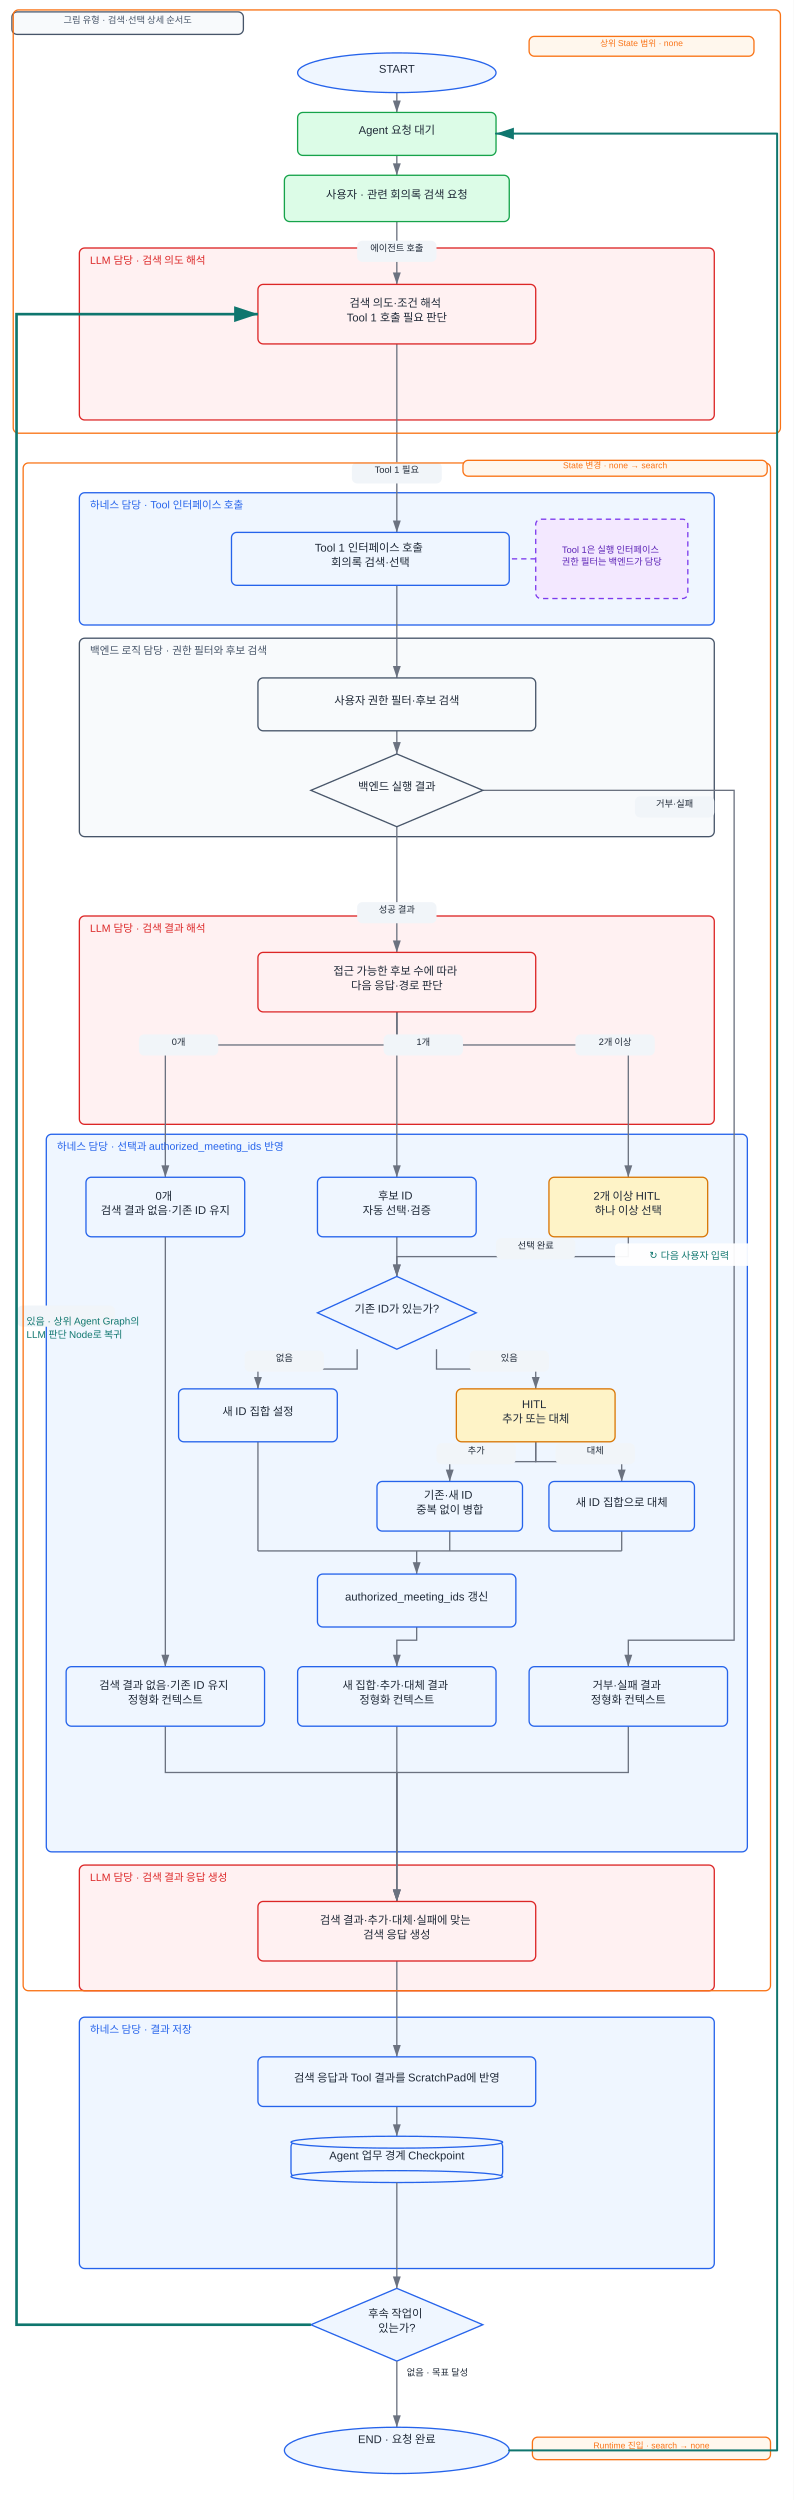
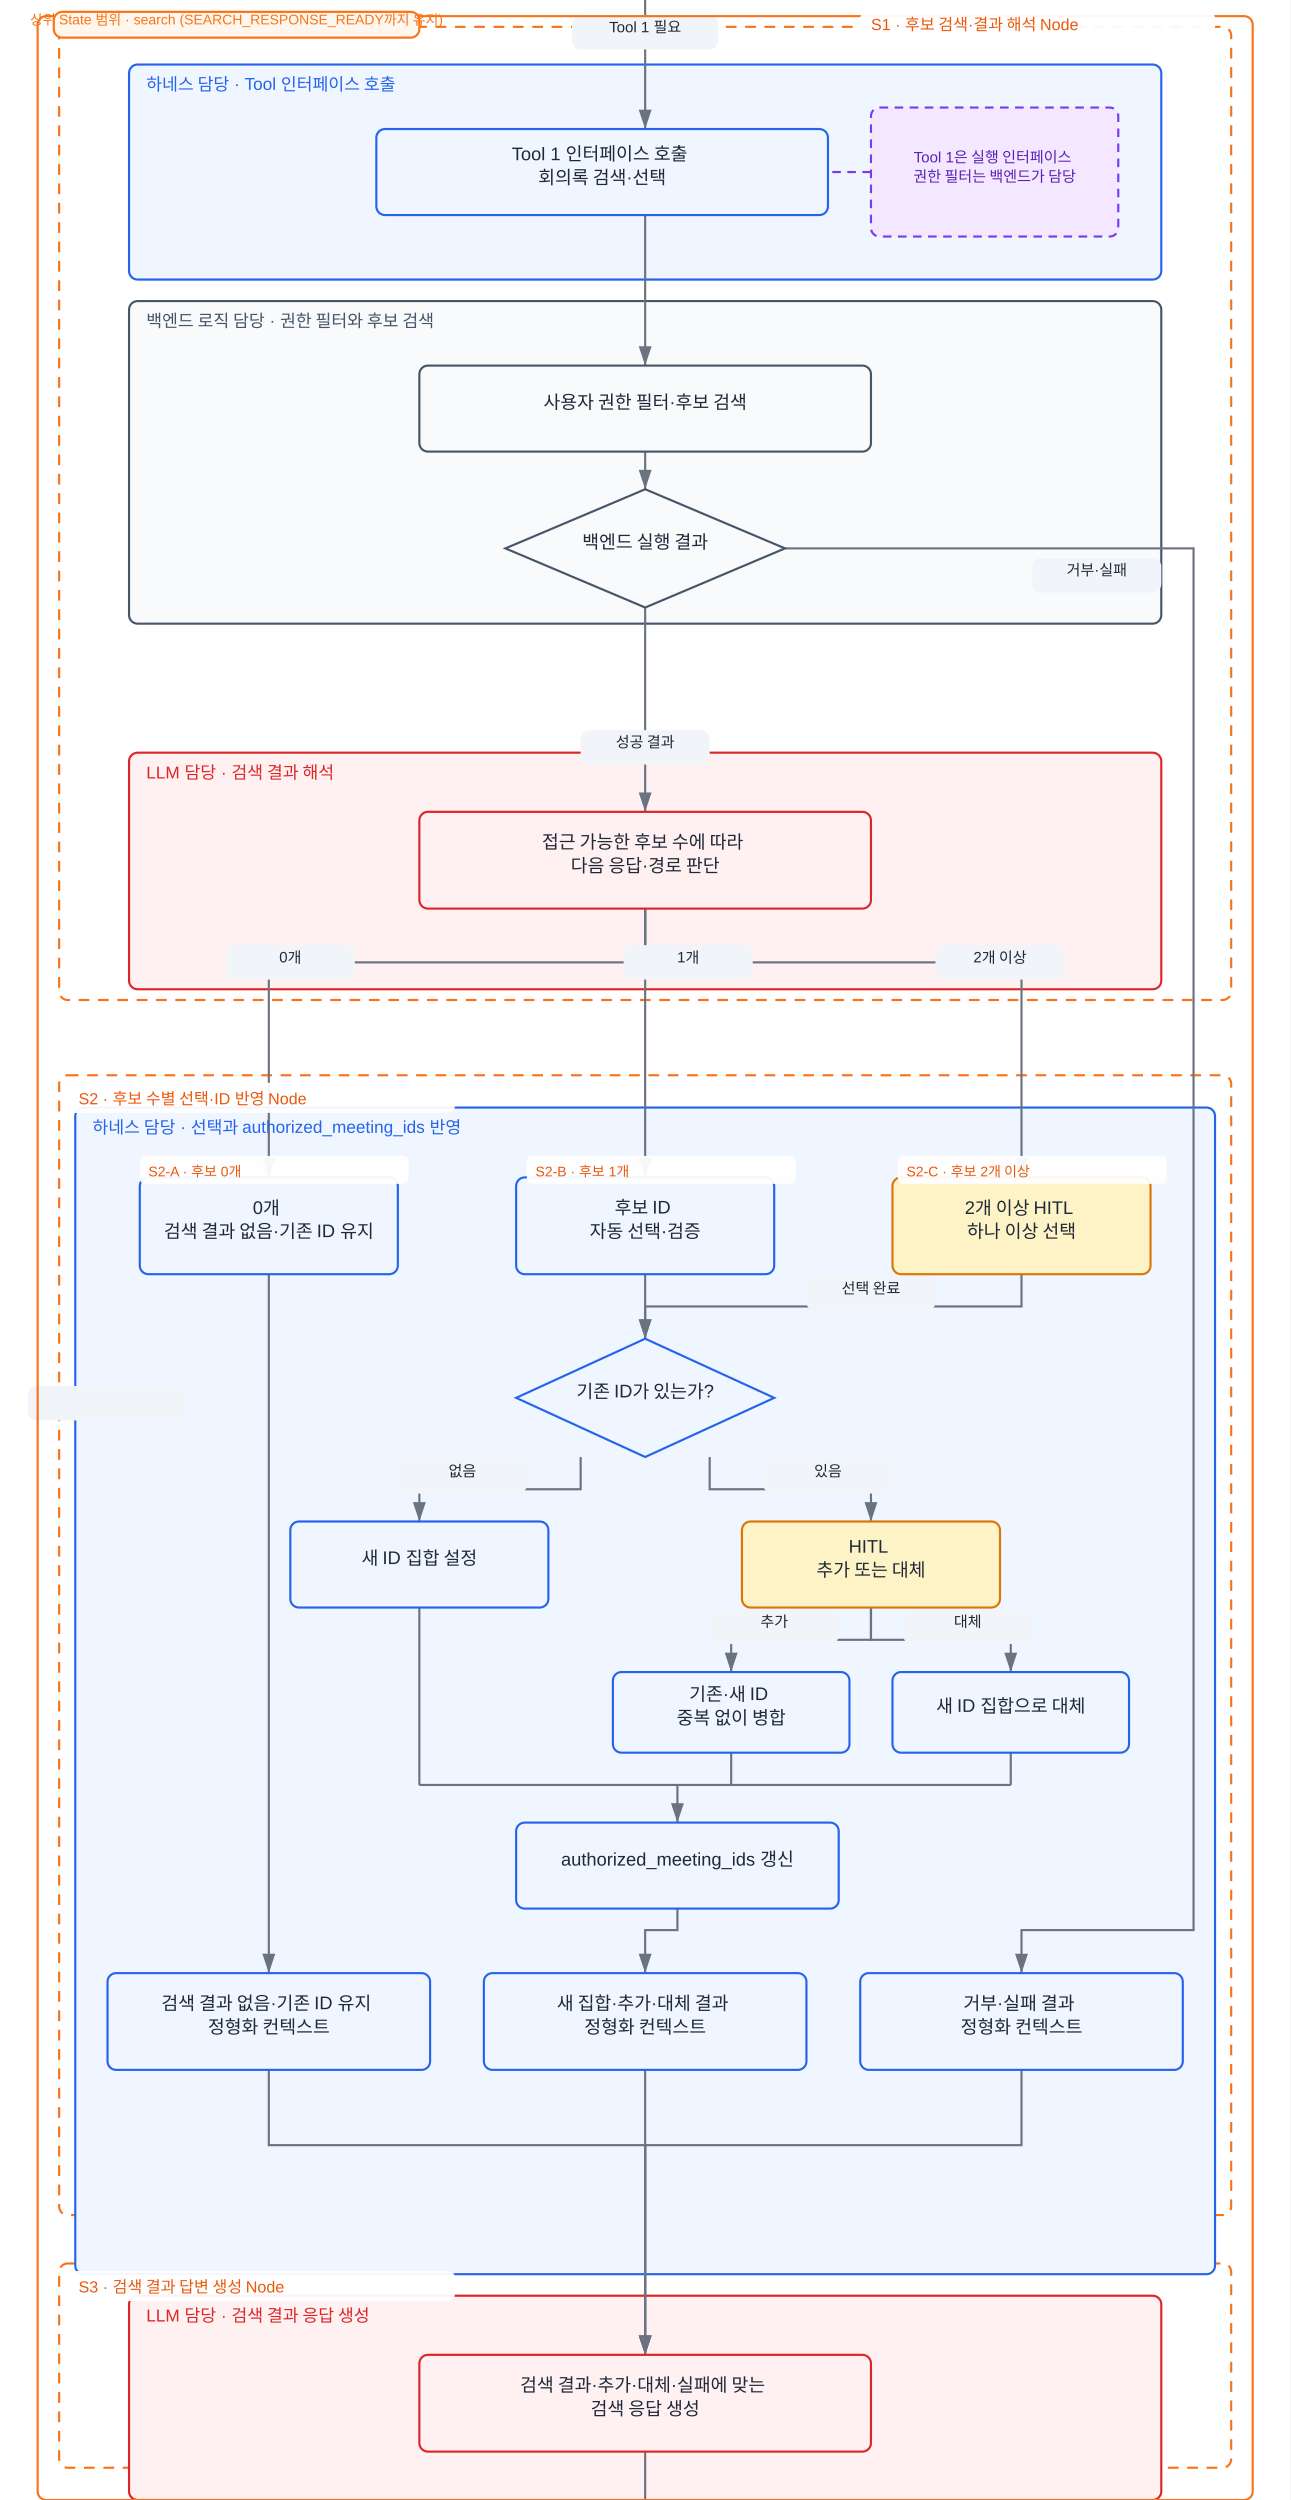
- <svg xmlns="http://www.w3.org/2000/svg" width="1200" height="3780" viewBox="0 0 1200 3780">
+ <svg xmlns="http://www.w3.org/2000/svg" width="1200" height="2325" viewBox="0 685 1200 2325">
  <defs>
    <marker id="ex-6b7280" markerWidth="10" markerHeight="10" refX="9" refY="3" orient="auto">
      <path d="M0,0 L0,6 L9,3 z" fill="#6b7280" />
    </marker>
    <marker id="ex-0f766e" markerWidth="10" markerHeight="10" refX="9" refY="3" orient="auto">
      <path d="M0,0 L0,6 L9,3 z" fill="#0f766e" />
    </marker>
  </defs>
-   <rect width="100%" height="100%" fill="white" />
+   <rect x="0" y="685" width="1200" height="2325" fill="white" />
+   <rect x="55" y="710" width="1090" height="905" rx="8" fill="none" stroke="#f97316" stroke-width="2" stroke-dasharray="10 8" />
+   <rect x="55" y="1685" width="1090" height="1060" rx="8" fill="none" stroke="#f97316" stroke-width="2" stroke-dasharray="10 8" />
+   <rect x="55" y="2790" width="1090" height="190" rx="8" fill="none" stroke="#f97316" stroke-width="2" stroke-dasharray="10 8" />
+   <line x1="420" y1="1765" x2="420" y2="2430" stroke="#fb923c" stroke-width="1.5" stroke-dasharray="7 7" opacity="0.8" />
+   <line x1="780" y1="1765" x2="780" y2="2430" stroke="#fb923c" stroke-width="1.5" stroke-dasharray="7 7" opacity="0.8" />
  <rect x="120" y="375" width="960" height="260" rx="8" fill="#fff1f2" stroke="#dc2626" stroke-width="2" opacity="1" />
  <rect x="120" y="745" width="960" height="200" rx="8" fill="#eff6ff" stroke="#2563eb" stroke-width="2" opacity="1" />
  <rect x="120" y="965" width="960" height="300" rx="8" fill="#f8fafc" stroke="#475569" stroke-width="2" opacity="1" />
-   <rect x="120" y="1385" width="960" height="315" rx="8" fill="#fff1f2" stroke="#dc2626" stroke-width="2" opacity="1" />
+   <rect x="120" y="1385" width="960" height="220" rx="8" fill="#fff1f2" stroke="#dc2626" stroke-width="2" opacity="1" />
  <rect x="70" y="1715" width="1060" height="1085" rx="8" fill="#eff6ff" stroke="#2563eb" stroke-width="2" opacity="1" />
  <rect x="120" y="2820" width="960" height="190" rx="8" fill="#fff1f2" stroke="#dc2626" stroke-width="2" opacity="1" />
  <rect x="120" y="3050" width="960" height="380" rx="8" fill="#eff6ff" stroke="#2563eb" stroke-width="2" opacity="1" />
  <polyline points="600,140 600,170" fill="none" stroke="#6b7280" stroke-width="2" opacity="1" marker-end="url(#ex-6b7280)" />
  <polyline points="600,235 600,265" fill="none" stroke="#6b7280" stroke-width="2" opacity="1" marker-end="url(#ex-6b7280)" />
  <polyline points="600,335 600,430" fill="none" stroke="#6b7280" stroke-width="2" opacity="1" marker-end="url(#ex-6b7280)" />
  <polyline points="600,520 600,805" fill="none" stroke="#6b7280" stroke-width="2" opacity="1" marker-end="url(#ex-6b7280)" />
  <polyline points="810,845 770,845" fill="none" stroke="#7c3aed" stroke-width="2" opacity="1" stroke-dasharray="8 6" />
  <polyline points="600,885 600,1025" fill="none" stroke="#6b7280" stroke-width="2" opacity="1" marker-end="url(#ex-6b7280)" />
  <polyline points="600,1105 600,1140" fill="none" stroke="#6b7280" stroke-width="2" opacity="1" marker-end="url(#ex-6b7280)" />
  <polyline points="600,1250 600,1440" fill="none" stroke="#6b7280" stroke-width="2" opacity="1" marker-end="url(#ex-6b7280)" />
  <polyline points="600,1530 600,1580 250,1580 250,1780" fill="none" stroke="#6b7280" stroke-width="2" opacity="1" marker-end="url(#ex-6b7280)" />
  <polyline points="600,1530 600,1780" fill="none" stroke="#6b7280" stroke-width="2" opacity="1" marker-end="url(#ex-6b7280)" />
  <polyline points="600,1530 600,1580 950,1580 950,1780" fill="none" stroke="#6b7280" stroke-width="2" opacity="1" marker-end="url(#ex-6b7280)" />
  <polyline points="600,1870 600,1930" fill="none" stroke="#6b7280" stroke-width="2" opacity="1" marker-end="url(#ex-6b7280)" />
  <polyline points="950,1870 950,1900 600,1900 600,1930" fill="none" stroke="#6b7280" stroke-width="2" opacity="1" marker-end="url(#ex-6b7280)" />
  <polyline points="540,2040 540,2070 390,2070 390,2100" fill="none" stroke="#6b7280" stroke-width="2" opacity="1" marker-end="url(#ex-6b7280)" />
  <polyline points="660,2040 660,2070 810,2070 810,2100" fill="none" stroke="#6b7280" stroke-width="2" opacity="1" marker-end="url(#ex-6b7280)" />
  <polyline points="810,2180 810,2210 680,2210 680,2240" fill="none" stroke="#6b7280" stroke-width="2" opacity="1" marker-end="url(#ex-6b7280)" />
  <polyline points="810,2180 810,2210 940,2210 940,2240" fill="none" stroke="#6b7280" stroke-width="2" opacity="1" marker-end="url(#ex-6b7280)" />
  <polyline points="390,2180 390,2345" fill="none" stroke="#6b7280" stroke-width="2" opacity="1" />
  <polyline points="680,2315 680,2345" fill="none" stroke="#6b7280" stroke-width="2" opacity="1" />
  <polyline points="940,2315 940,2345" fill="none" stroke="#6b7280" stroke-width="2" opacity="1" />
  <polyline points="390,2345 940,2345" fill="none" stroke="#6b7280" stroke-width="2" opacity="1" />
  <polyline points="630,2345 630,2380" fill="none" stroke="#6b7280" stroke-width="2" opacity="1" marker-end="url(#ex-6b7280)" />
  <polyline points="730,1195 1110,1195 1110,2480 950,2480 950,2520" fill="none" stroke="#6b7280" stroke-width="2" opacity="1" marker-end="url(#ex-6b7280)" />
  <polyline points="250,1870 250,2520" fill="none" stroke="#6b7280" stroke-width="2" opacity="1" marker-end="url(#ex-6b7280)" />
  <polyline points="630,2460 630,2480 600,2480 600,2520" fill="none" stroke="#6b7280" stroke-width="2" opacity="1" marker-end="url(#ex-6b7280)" />
  <polyline points="250,2610 250,2680 600,2680 600,2875" fill="none" stroke="#6b7280" stroke-width="2" opacity="1" marker-end="url(#ex-6b7280)" />
  <polyline points="600,2610 600,2875" fill="none" stroke="#6b7280" stroke-width="2" opacity="1" marker-end="url(#ex-6b7280)" />
  <polyline points="950,2610 950,2680 600,2680 600,2875" fill="none" stroke="#6b7280" stroke-width="2" opacity="1" marker-end="url(#ex-6b7280)" />
  <polyline points="600,2965 600,3110" fill="none" stroke="#6b7280" stroke-width="2" opacity="1" marker-end="url(#ex-6b7280)" />
  <polyline points="600,3185 600,3230" fill="none" stroke="#6b7280" stroke-width="2" opacity="1" marker-end="url(#ex-6b7280)" />
  <ellipse cx="600" cy="110" rx="150" ry="30" fill="#eff6ff" stroke="#2563eb" stroke-width="2" opacity="1" />
  <rect x="450" y="170" width="300" height="65" rx="8" fill="#dcfce7" stroke="#16a34a" stroke-width="2" opacity="1" />
  <rect x="430" y="265" width="340" height="70" rx="8" fill="#dcfce7" stroke="#16a34a" stroke-width="2" opacity="1" />
  <rect x="390" y="430" width="420" height="90" rx="8" fill="#fff1f2" stroke="#dc2626" stroke-width="2" opacity="1" />
  <rect x="540" y="364" width="120" height="32" rx="8" fill="#f1f5f9" stroke="transparent" stroke-width="2" opacity="1" />
  <rect x="350" y="805" width="420" height="80" rx="8" fill="#eff6ff" stroke="#2563eb" stroke-width="2" opacity="1" />
  <rect x="810" y="785" width="230" height="120" rx="8" fill="#f3e8ff" stroke="#7c3aed" stroke-width="2" opacity="1" stroke-dasharray="8 6" />
  <rect x="532" y="699" width="136" height="32" rx="8" fill="#f1f5f9" stroke="transparent" stroke-width="2" opacity="1" />
  <rect x="390" y="1025" width="420" height="80" rx="8" fill="#f8fafc" stroke="#475569" stroke-width="2" opacity="1" />
  <polygon points="600,1140 730,1195 600,1250 470,1195" fill="#f8fafc" stroke="#475569" stroke-width="2" opacity="1" />
  <rect x="390" y="1440" width="420" height="90" rx="8" fill="#fff1f2" stroke="#dc2626" stroke-width="2" opacity="1" />
  <rect x="540" y="1364" width="120" height="32" rx="8" fill="#f1f5f9" stroke="transparent" stroke-width="2" opacity="1" />
  <rect x="130" y="1780" width="240" height="90" rx="8" fill="#eff6ff" stroke="#2563eb" stroke-width="2" opacity="1" />
  <rect x="480" y="1780" width="240" height="90" rx="8" fill="#eff6ff" stroke="#2563eb" stroke-width="2" opacity="1" />
  <rect x="830" y="1780" width="240" height="90" rx="8" fill="#fef3c7" stroke="#d97706" stroke-width="2" opacity="1" />
  <rect x="210" y="1564" width="120" height="32" rx="8" fill="#f1f5f9" stroke="transparent" stroke-width="2" opacity="1" />
  <rect x="580" y="1564" width="120" height="32" rx="8" fill="#f1f5f9" stroke="transparent" stroke-width="2" opacity="1" />
  <rect x="870" y="1564" width="120" height="32" rx="8" fill="#f1f5f9" stroke="transparent" stroke-width="2" opacity="1" />
  <polygon points="600,1930 720,1985 600,2040 480,1985" fill="#eff6ff" stroke="#2563eb" stroke-width="2" opacity="1" />
  <rect x="750" y="1872" width="120" height="32" rx="8" fill="#f1f5f9" stroke="transparent" stroke-width="2" opacity="1" />
  <rect x="270" y="2100" width="240" height="80" rx="8" fill="#eff6ff" stroke="#2563eb" stroke-width="2" opacity="1" />
  <rect x="690" y="2100" width="240" height="80" rx="8" fill="#fef3c7" stroke="#d97706" stroke-width="2" opacity="1" />
  <rect x="370" y="2042" width="120" height="32" rx="8" fill="#f1f5f9" stroke="transparent" stroke-width="2" opacity="1" />
  <rect x="710" y="2042" width="120" height="32" rx="8" fill="#f1f5f9" stroke="transparent" stroke-width="2" opacity="1" />
  <rect x="570" y="2240" width="220" height="75" rx="8" fill="#eff6ff" stroke="#2563eb" stroke-width="2" opacity="1" />
  <rect x="830" y="2240" width="220" height="75" rx="8" fill="#eff6ff" stroke="#2563eb" stroke-width="2" opacity="1" />
  <rect x="660" y="2182" width="120" height="32" rx="8" fill="#f1f5f9" stroke="transparent" stroke-width="2" opacity="1" />
  <rect x="840" y="2182" width="120" height="32" rx="8" fill="#f1f5f9" stroke="transparent" stroke-width="2" opacity="1" />
  <rect x="480" y="2380" width="300" height="80" rx="8" fill="#eff6ff" stroke="#2563eb" stroke-width="2" opacity="1" />
  <rect x="100" y="2520" width="300" height="90" rx="8" fill="#eff6ff" stroke="#2563eb" stroke-width="2" opacity="1" />
  <rect x="450" y="2520" width="300" height="90" rx="8" fill="#eff6ff" stroke="#2563eb" stroke-width="2" opacity="1" />
  <rect x="800" y="2520" width="300" height="90" rx="8" fill="#eff6ff" stroke="#2563eb" stroke-width="2" opacity="1" />
  <rect x="960" y="1204" width="120" height="32" rx="8" fill="#f1f5f9" stroke="transparent" stroke-width="2" opacity="1" />
  <rect x="390" y="2875" width="420" height="90" rx="8" fill="#fff1f2" stroke="#dc2626" stroke-width="2" opacity="1" />
  <rect x="390" y="3110" width="420" height="75" rx="8" fill="#eff6ff" stroke="#2563eb" stroke-width="2" opacity="1" />
  <rect x="440" y="3238" width="320" height="54" rx="8" fill="#eff6ff" stroke="#2563eb" stroke-width="2" opacity="1" />
  <ellipse cx="600" cy="3239" rx="160" ry="9" fill="#eff6ff" stroke="#2563eb" stroke-width="2" opacity="1" />
  <ellipse cx="600" cy="3291" rx="160" ry="9" fill="#eff6ff" stroke="#2563eb" stroke-width="2" opacity="1" />
  <rect x="26" y="1974" width="148" height="32" rx="8" fill="#f1f5f9" stroke="transparent" stroke-width="2" opacity="1" />
  <text x="600" y="110" text-anchor="middle" font-family="Arial,'Noto Sans KR',sans-serif" font-size="17" font-weight="400" fill="#1f2937">
    <tspan x="600" dy="0">START</tspan>
  </text>
  <text x="600" y="202.5" text-anchor="middle" font-family="Arial,'Noto Sans KR',sans-serif" font-size="17" font-weight="400" fill="#1f2937">
    <tspan x="600" dy="0">Agent 요청 대기</tspan>
  </text>
  <text x="600" y="300" text-anchor="middle" font-family="Arial,'Noto Sans KR',sans-serif" font-size="17" font-weight="400" fill="#1f2937">
    <tspan x="600" dy="0">사용자 · 관련 회의록 검색 요청</tspan>
  </text>
  <text x="136" y="399" text-anchor="start" font-family="Arial,'Noto Sans KR',sans-serif" font-size="16" font-weight="400" fill="#dc2626">
    <tspan x="136" dy="0">LLM 담당 · 검색 의도 해석</tspan>
  </text>
  <text x="600" y="464" text-anchor="middle" font-family="Arial,'Noto Sans KR',sans-serif" font-size="17" font-weight="400" fill="#1f2937">
    <tspan x="600" dy="0">검색 의도·조건 해석</tspan>
    <tspan x="600" dy="22">Tool 1 호출 필요 판단</tspan>
  </text>
  <text x="600" y="380" text-anchor="middle" font-family="Arial,'Noto Sans KR',sans-serif" font-size="14" font-weight="400" fill="#1f2937">
    <tspan x="600" dy="0">에이전트 호출</tspan>
  </text>
  <text x="136" y="769" text-anchor="start" font-family="Arial,'Noto Sans KR',sans-serif" font-size="16" font-weight="400" fill="#2563eb">
    <tspan x="136" dy="0">하네스 담당 · Tool 인터페이스 호출</tspan>
  </text>
  <text x="560" y="834" text-anchor="middle" font-family="Arial,'Noto Sans KR',sans-serif" font-size="17" font-weight="400" fill="#1f2937">
    <tspan x="560" dy="0">Tool 1 인터페이스 호출</tspan>
    <tspan x="560" dy="22">회의록 검색·선택</tspan>
  </text>
  <text x="925" y="836" text-anchor="middle" font-family="Arial,'Noto Sans KR',sans-serif" font-size="14" font-weight="400" fill="#5b21b6">
    <tspan x="925" dy="0">Tool 1은 실행 인터페이스</tspan>
    <tspan x="925" dy="18">권한 필터는 백엔드가 담당</tspan>
  </text>
  <text x="600" y="715" text-anchor="middle" font-family="Arial,'Noto Sans KR',sans-serif" font-size="14" font-weight="400" fill="#1f2937">
    <tspan x="600" dy="0">Tool 1 필요</tspan>
  </text>
  <text x="136" y="989" text-anchor="start" font-family="Arial,'Noto Sans KR',sans-serif" font-size="16" font-weight="400" fill="#475569">
    <tspan x="136" dy="0">백엔드 로직 담당 · 권한 필터와 후보 검색</tspan>
  </text>
  <text x="600" y="1065" text-anchor="middle" font-family="Arial,'Noto Sans KR',sans-serif" font-size="17" font-weight="400" fill="#1f2937">
    <tspan x="600" dy="0">사용자 권한 필터·후보 검색</tspan>
  </text>
  <text x="600" y="1195" text-anchor="middle" font-family="Arial,'Noto Sans KR',sans-serif" font-size="17" font-weight="400" fill="#1f2937">
    <tspan x="600" dy="0">백엔드 실행 결과</tspan>
  </text>
  <text x="136" y="1409" text-anchor="start" font-family="Arial,'Noto Sans KR',sans-serif" font-size="16" font-weight="400" fill="#dc2626">
    <tspan x="136" dy="0">LLM 담당 · 검색 결과 해석</tspan>
  </text>
  <text x="600" y="1474" text-anchor="middle" font-family="Arial,'Noto Sans KR',sans-serif" font-size="17" font-weight="400" fill="#1f2937">
    <tspan x="600" dy="0">접근 가능한 후보 수에 따라</tspan>
    <tspan x="600" dy="22">다음 응답·경로 판단</tspan>
  </text>
  <text x="600" y="1380" text-anchor="middle" font-family="Arial,'Noto Sans KR',sans-serif" font-size="14" font-weight="400" fill="#1f2937">
    <tspan x="600" dy="0">성공 결과</tspan>
  </text>
  <text x="86" y="1739" text-anchor="start" font-family="Arial,'Noto Sans KR',sans-serif" font-size="16" font-weight="400" fill="#2563eb">
    <tspan x="86" dy="0">하네스 담당 · 선택과 authorized_meeting_ids 반영</tspan>
  </text>
  <text x="250" y="1814" text-anchor="middle" font-family="Arial,'Noto Sans KR',sans-serif" font-size="17" font-weight="400" fill="#1f2937">
    <tspan x="250" dy="0">0개</tspan>
    <tspan x="250" dy="22">검색 결과 없음·기존 ID 유지</tspan>
  </text>
  <text x="600" y="1814" text-anchor="middle" font-family="Arial,'Noto Sans KR',sans-serif" font-size="17" font-weight="400" fill="#1f2937">
    <tspan x="600" dy="0">후보 ID</tspan>
    <tspan x="600" dy="22">자동 선택·검증</tspan>
  </text>
  <text x="950" y="1814" text-anchor="middle" font-family="Arial,'Noto Sans KR',sans-serif" font-size="17" font-weight="400" fill="#1f2937">
    <tspan x="950" dy="0">2개 이상 HITL</tspan>
    <tspan x="950" dy="22">하나 이상 선택</tspan>
  </text>
  <text x="270" y="1580" text-anchor="middle" font-family="Arial,'Noto Sans KR',sans-serif" font-size="14" font-weight="400" fill="#1f2937">
    <tspan x="270" dy="0">0개</tspan>
  </text>
  <text x="640" y="1580" text-anchor="middle" font-family="Arial,'Noto Sans KR',sans-serif" font-size="14" font-weight="400" fill="#1f2937">
    <tspan x="640" dy="0">1개</tspan>
  </text>
  <text x="930" y="1580" text-anchor="middle" font-family="Arial,'Noto Sans KR',sans-serif" font-size="14" font-weight="400" fill="#1f2937">
    <tspan x="930" dy="0">2개 이상</tspan>
  </text>
  <text x="600" y="1985" text-anchor="middle" font-family="Arial,'Noto Sans KR',sans-serif" font-size="17" font-weight="400" fill="#1f2937">
    <tspan x="600" dy="0">기존 ID가 있는가?</tspan>
  </text>
  <text x="810" y="1888" text-anchor="middle" font-family="Arial,'Noto Sans KR',sans-serif" font-size="14" font-weight="400" fill="#1f2937">
    <tspan x="810" dy="0">선택 완료</tspan>
  </text>
  <text x="390" y="2140" text-anchor="middle" font-family="Arial,'Noto Sans KR',sans-serif" font-size="17" font-weight="400" fill="#1f2937">
    <tspan x="390" dy="0">새 ID 집합 설정</tspan>
  </text>
  <text x="810" y="2129" text-anchor="middle" font-family="Arial,'Noto Sans KR',sans-serif" font-size="17" font-weight="400" fill="#1f2937">
    <tspan x="810" dy="0">HITL</tspan>
    <tspan x="810" dy="22">추가 또는 대체</tspan>
  </text>
  <text x="430" y="2058" text-anchor="middle" font-family="Arial,'Noto Sans KR',sans-serif" font-size="14" font-weight="400" fill="#1f2937">
    <tspan x="430" dy="0">없음</tspan>
  </text>
  <text x="770" y="2058" text-anchor="middle" font-family="Arial,'Noto Sans KR',sans-serif" font-size="14" font-weight="400" fill="#1f2937">
    <tspan x="770" dy="0">있음</tspan>
  </text>
  <text x="680" y="2266.5" text-anchor="middle" font-family="Arial,'Noto Sans KR',sans-serif" font-size="17" font-weight="400" fill="#1f2937">
    <tspan x="680" dy="0">기존·새 ID</tspan>
    <tspan x="680" dy="22">중복 없이 병합</tspan>
  </text>
  <text x="940" y="2277.5" text-anchor="middle" font-family="Arial,'Noto Sans KR',sans-serif" font-size="17" font-weight="400" fill="#1f2937">
    <tspan x="940" dy="0">새 ID 집합으로 대체</tspan>
  </text>
  <text x="720" y="2198" text-anchor="middle" font-family="Arial,'Noto Sans KR',sans-serif" font-size="14" font-weight="400" fill="#1f2937">
    <tspan x="720" dy="0">추가</tspan>
  </text>
  <text x="900" y="2198" text-anchor="middle" font-family="Arial,'Noto Sans KR',sans-serif" font-size="14" font-weight="400" fill="#1f2937">
    <tspan x="900" dy="0">대체</tspan>
  </text>
  <text x="630" y="2420" text-anchor="middle" font-family="Arial,'Noto Sans KR',sans-serif" font-size="17" font-weight="400" fill="#1f2937">
    <tspan x="630" dy="0">authorized_meeting_ids 갱신</tspan>
  </text>
  <text x="250" y="2554" text-anchor="middle" font-family="Arial,'Noto Sans KR',sans-serif" font-size="17" font-weight="400" fill="#1f2937">
    <tspan x="250" dy="0">검색 결과 없음·기존 ID 유지</tspan>
    <tspan x="250" dy="22">정형화 컨텍스트</tspan>
  </text>
  <text x="600" y="2554" text-anchor="middle" font-family="Arial,'Noto Sans KR',sans-serif" font-size="17" font-weight="400" fill="#1f2937">
    <tspan x="600" dy="0">새 집합·추가·대체 결과</tspan>
    <tspan x="600" dy="22">정형화 컨텍스트</tspan>
  </text>
  <text x="950" y="2554" text-anchor="middle" font-family="Arial,'Noto Sans KR',sans-serif" font-size="17" font-weight="400" fill="#1f2937">
    <tspan x="950" dy="0">거부·실패 결과</tspan>
    <tspan x="950" dy="22">정형화 컨텍스트</tspan>
  </text>
  <text x="1020" y="1220" text-anchor="middle" font-family="Arial,'Noto Sans KR',sans-serif" font-size="14" font-weight="400" fill="#1f2937">
    <tspan x="1020" dy="0">거부·실패</tspan>
  </text>
  <text x="136" y="2844" text-anchor="start" font-family="Arial,'Noto Sans KR',sans-serif" font-size="16" font-weight="400" fill="#dc2626">
    <tspan x="136" dy="0">LLM 담당 · 검색 결과 응답 생성</tspan>
  </text>
  <text x="600" y="2909" text-anchor="middle" font-family="Arial,'Noto Sans KR',sans-serif" font-size="17" font-weight="400" fill="#1f2937">
    <tspan x="600" dy="0">검색 결과·추가·대체·실패에 맞는</tspan>
    <tspan x="600" dy="22">검색 응답 생성</tspan>
  </text>
  <text x="136" y="3074" text-anchor="start" font-family="Arial,'Noto Sans KR',sans-serif" font-size="16" font-weight="400" fill="#2563eb">
    <tspan x="136" dy="0">하네스 담당 · 결과 저장</tspan>
  </text>
  <text x="600" y="3147.5" text-anchor="middle" font-family="Arial,'Noto Sans KR',sans-serif" font-size="17" font-weight="400" fill="#1f2937">
    <tspan x="600" dy="0">검색 응답과 Tool 결과를 ScratchPad에 반영</tspan>
  </text>
  <text x="600" y="3265" text-anchor="middle" font-family="Arial,'Noto Sans KR',sans-serif" font-size="17" font-weight="400" fill="#1f2937">
    <tspan x="600" dy="0">Agent 업무 경계 Checkpoint</tspan>
  </text>
  <rect x="18" y="18" width="350" height="34" rx="8" fill="#f8fafc" stroke="#475569" stroke-width="2" opacity="1" />
  <text x="193" y="35" text-anchor="middle" font-family="Arial,'Noto Sans KR',sans-serif" font-size="14" font-weight="400" fill="#475569">
    <tspan x="193" dy="0">그림 유형 · 검색·선택 상세 순서도</tspan>
  </text>
  <rect x="20" y="15" width="1160" height="640" rx="8" fill="none" stroke="#f97316" stroke-width="2" opacity="1" />
  <rect x="800" y="55" width="340" height="30" rx="8" fill="#fff7ed" stroke="#f97316" stroke-width="2" opacity="1" />
  <text x="970" y="70" text-anchor="middle" font-family="Arial,'Noto Sans KR',sans-serif" font-size="13" font-weight="400" fill="#f97316">
    <tspan x="970" dy="0">상위 State 범위 · none</tspan>
  </text>
  <rect x="35" y="700" width="1130" height="2310" rx="8" fill="none" stroke="#f97316" stroke-width="2" opacity="1" />
-   <rect x="700" y="696" width="460" height="24" rx="8" fill="#fff7ed" stroke="#f97316" stroke-width="2" opacity="1" />
-   <text x="930" y="708" text-anchor="middle" font-family="Arial,'Noto Sans KR',sans-serif" font-size="13" font-weight="400" fill="#f97316">
-     <tspan x="930" dy="0">State 변경 · none → search</tspan>
+   <rect x="50" y="696" width="340" height="24" rx="8" fill="#fff7ed" stroke="#f97316" stroke-width="2" opacity="1" />
+   <text x="220" y="708" text-anchor="middle" font-family="Arial,'Noto Sans KR',sans-serif" font-size="13" font-weight="400" fill="#f97316">
+     <tspan x="220" dy="0">상위 State 범위 · search (SEARCH_RESPONSE_READY까지 유지)</tspan>
  </text>
  <polygon points="600,3460 730,3515 600,3570 470,3515" fill="#eff6ff" stroke="#2563eb" stroke-width="2" opacity="1" />
  <text x="600" y="3504" text-anchor="middle" font-family="Arial,'Noto Sans KR',sans-serif" font-size="17" font-weight="400" fill="#1f2937">
    <tspan x="600" dy="0">후속 작업이</tspan>
    <tspan x="600" dy="22">있는가?</tspan>
  </text>
  <polyline points="600,3300 600,3460" fill="none" stroke="#6b7280" stroke-width="2" opacity="1" marker-end="url(#ex-6b7280)" />
-   <polyline points="470,3515 25,3515 25,475 390,475" fill="none" stroke="#0f766e" stroke-width="4" opacity="1" marker-end="url(#ex-0f766e)" />
-   <text x="40" y="2003" text-anchor="start" font-family="Arial,'Noto Sans KR',sans-serif" font-size="15" font-weight="400" fill="#0f766e">
-     <tspan x="40" dy="0">있음 · 상위 Agent Graph의</tspan>
-     <tspan x="40" dy="20">LLM 판단 Node로 복귀</tspan>
-   </text>
  <polyline points="600,3570 600,3670" fill="none" stroke="#6b7280" stroke-width="2" opacity="1" marker-end="url(#ex-6b7280)" />
  <text x="615" y="3592" text-anchor="start" font-family="Arial,'Noto Sans KR',sans-serif" font-size="14" font-weight="400" fill="#1f2937">
    <tspan x="615" dy="0">없음 · 목표 달성</tspan>
  </text>
  <ellipse cx="600" cy="3705" rx="170" ry="35" fill="#eff6ff" stroke="#2563eb" stroke-width="2" opacity="1" />
  <text x="600" y="3694" text-anchor="middle" font-family="Arial,'Noto Sans KR',sans-serif" font-size="17" font-weight="400" fill="#1f2937">
    <tspan x="600" dy="0">END · 요청 완료</tspan>
  </text>
  <rect x="805" y="3685" width="360" height="34" rx="8" fill="#fff7ed" stroke="#f97316" stroke-width="2" opacity="1" />
  <text x="985" y="3702" text-anchor="middle" font-family="Arial,'Noto Sans KR',sans-serif" font-size="13" font-weight="400" fill="#f97316">
    <tspan x="985" dy="0">Runtime 진입 · search → none</tspan>
  </text>
-   <path d="M 770 3705 L 1175 3705 L 1175 202 L 750 202" fill="none" stroke="#0f766e" stroke-width="3" stroke-linejoin="round" stroke-linecap="round" marker-end="url(#ex-0f766e)" />
-   <rect x="930" y="1880" width="225" height="34" rx="6" fill="white" fill-opacity="0.94" />
-   <text x="1042" y="1903" text-anchor="middle" font-family="Arial,'Noto Sans KR',sans-serif" font-size="15" fill="#0f766e">↻ 다음 사용자 입력</text>
+   <rect x="800" y="696" width="330" height="24" rx="6" fill="white" fill-opacity="0.94" />
+   <text x="810" y="713" font-family="Arial,'Noto Sans KR',sans-serif" font-size="15" fill="#ea580c">S1 · 후보 검색·결과 해석 Node</text>
+   <rect x="63" y="1692" width="360" height="28" rx="6" fill="white" fill-opacity="0.94" />
+   <text x="73" y="1712" font-family="Arial,'Noto Sans KR',sans-serif" font-size="15" fill="#ea580c">S2 · 후보 수별 선택·ID 반영 Node</text>
+   <rect x="63" y="2797" width="360" height="28" rx="6" fill="white" fill-opacity="0.94" />
+   <text x="73" y="2817" font-family="Arial,'Noto Sans KR',sans-serif" font-size="15" fill="#ea580c">S3 · 검색 결과 답변 생성 Node</text>
+   <rect x="130" y="1760" width="250" height="26" rx="5" fill="white" fill-opacity="0.94" />
+   <text x="138" y="1779" font-family="Arial,'Noto Sans KR',sans-serif" font-size="13" fill="#ea580c">S2-A · 후보 0개</text>
+   <rect x="490" y="1760" width="250" height="26" rx="5" fill="white" fill-opacity="0.94" />
+   <text x="498" y="1779" font-family="Arial,'Noto Sans KR',sans-serif" font-size="13" fill="#ea580c">S2-B · 후보 1개</text>
+   <rect x="835" y="1760" width="250" height="26" rx="5" fill="white" fill-opacity="0.94" />
+   <text x="843" y="1779" font-family="Arial,'Noto Sans KR',sans-serif" font-size="13" fill="#ea580c">S2-C · 후보 2개 이상</text>
</svg>
